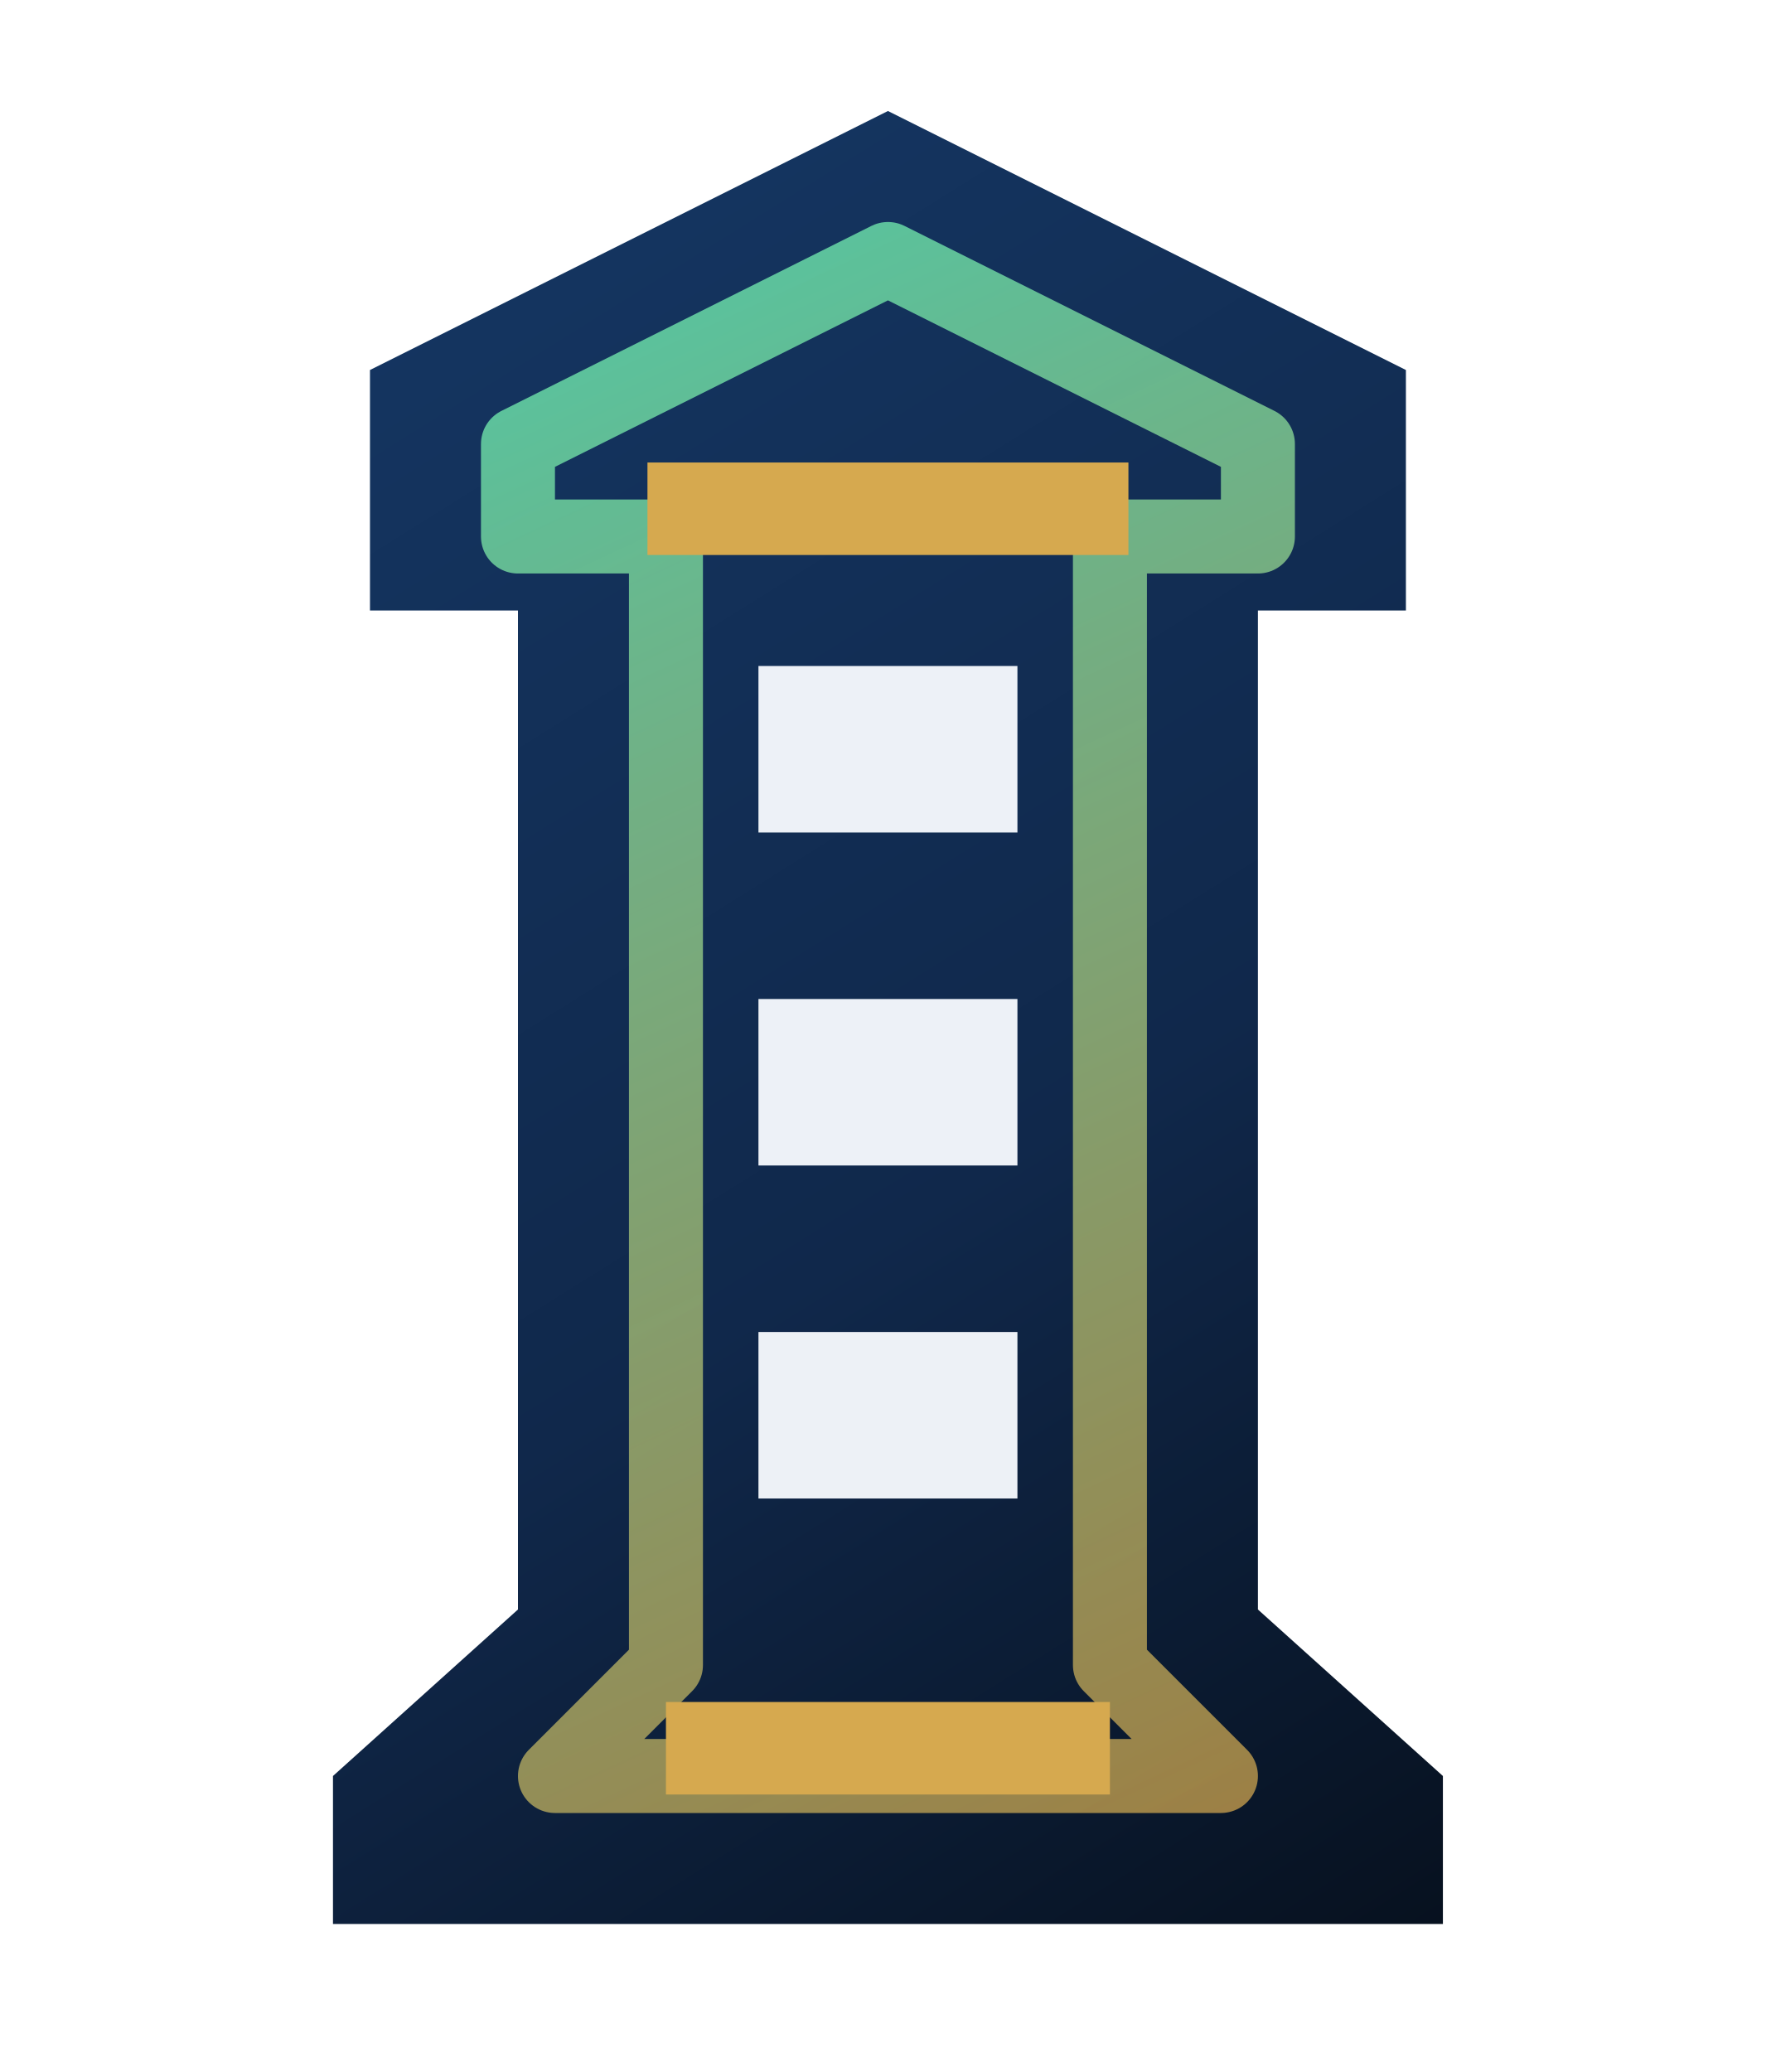
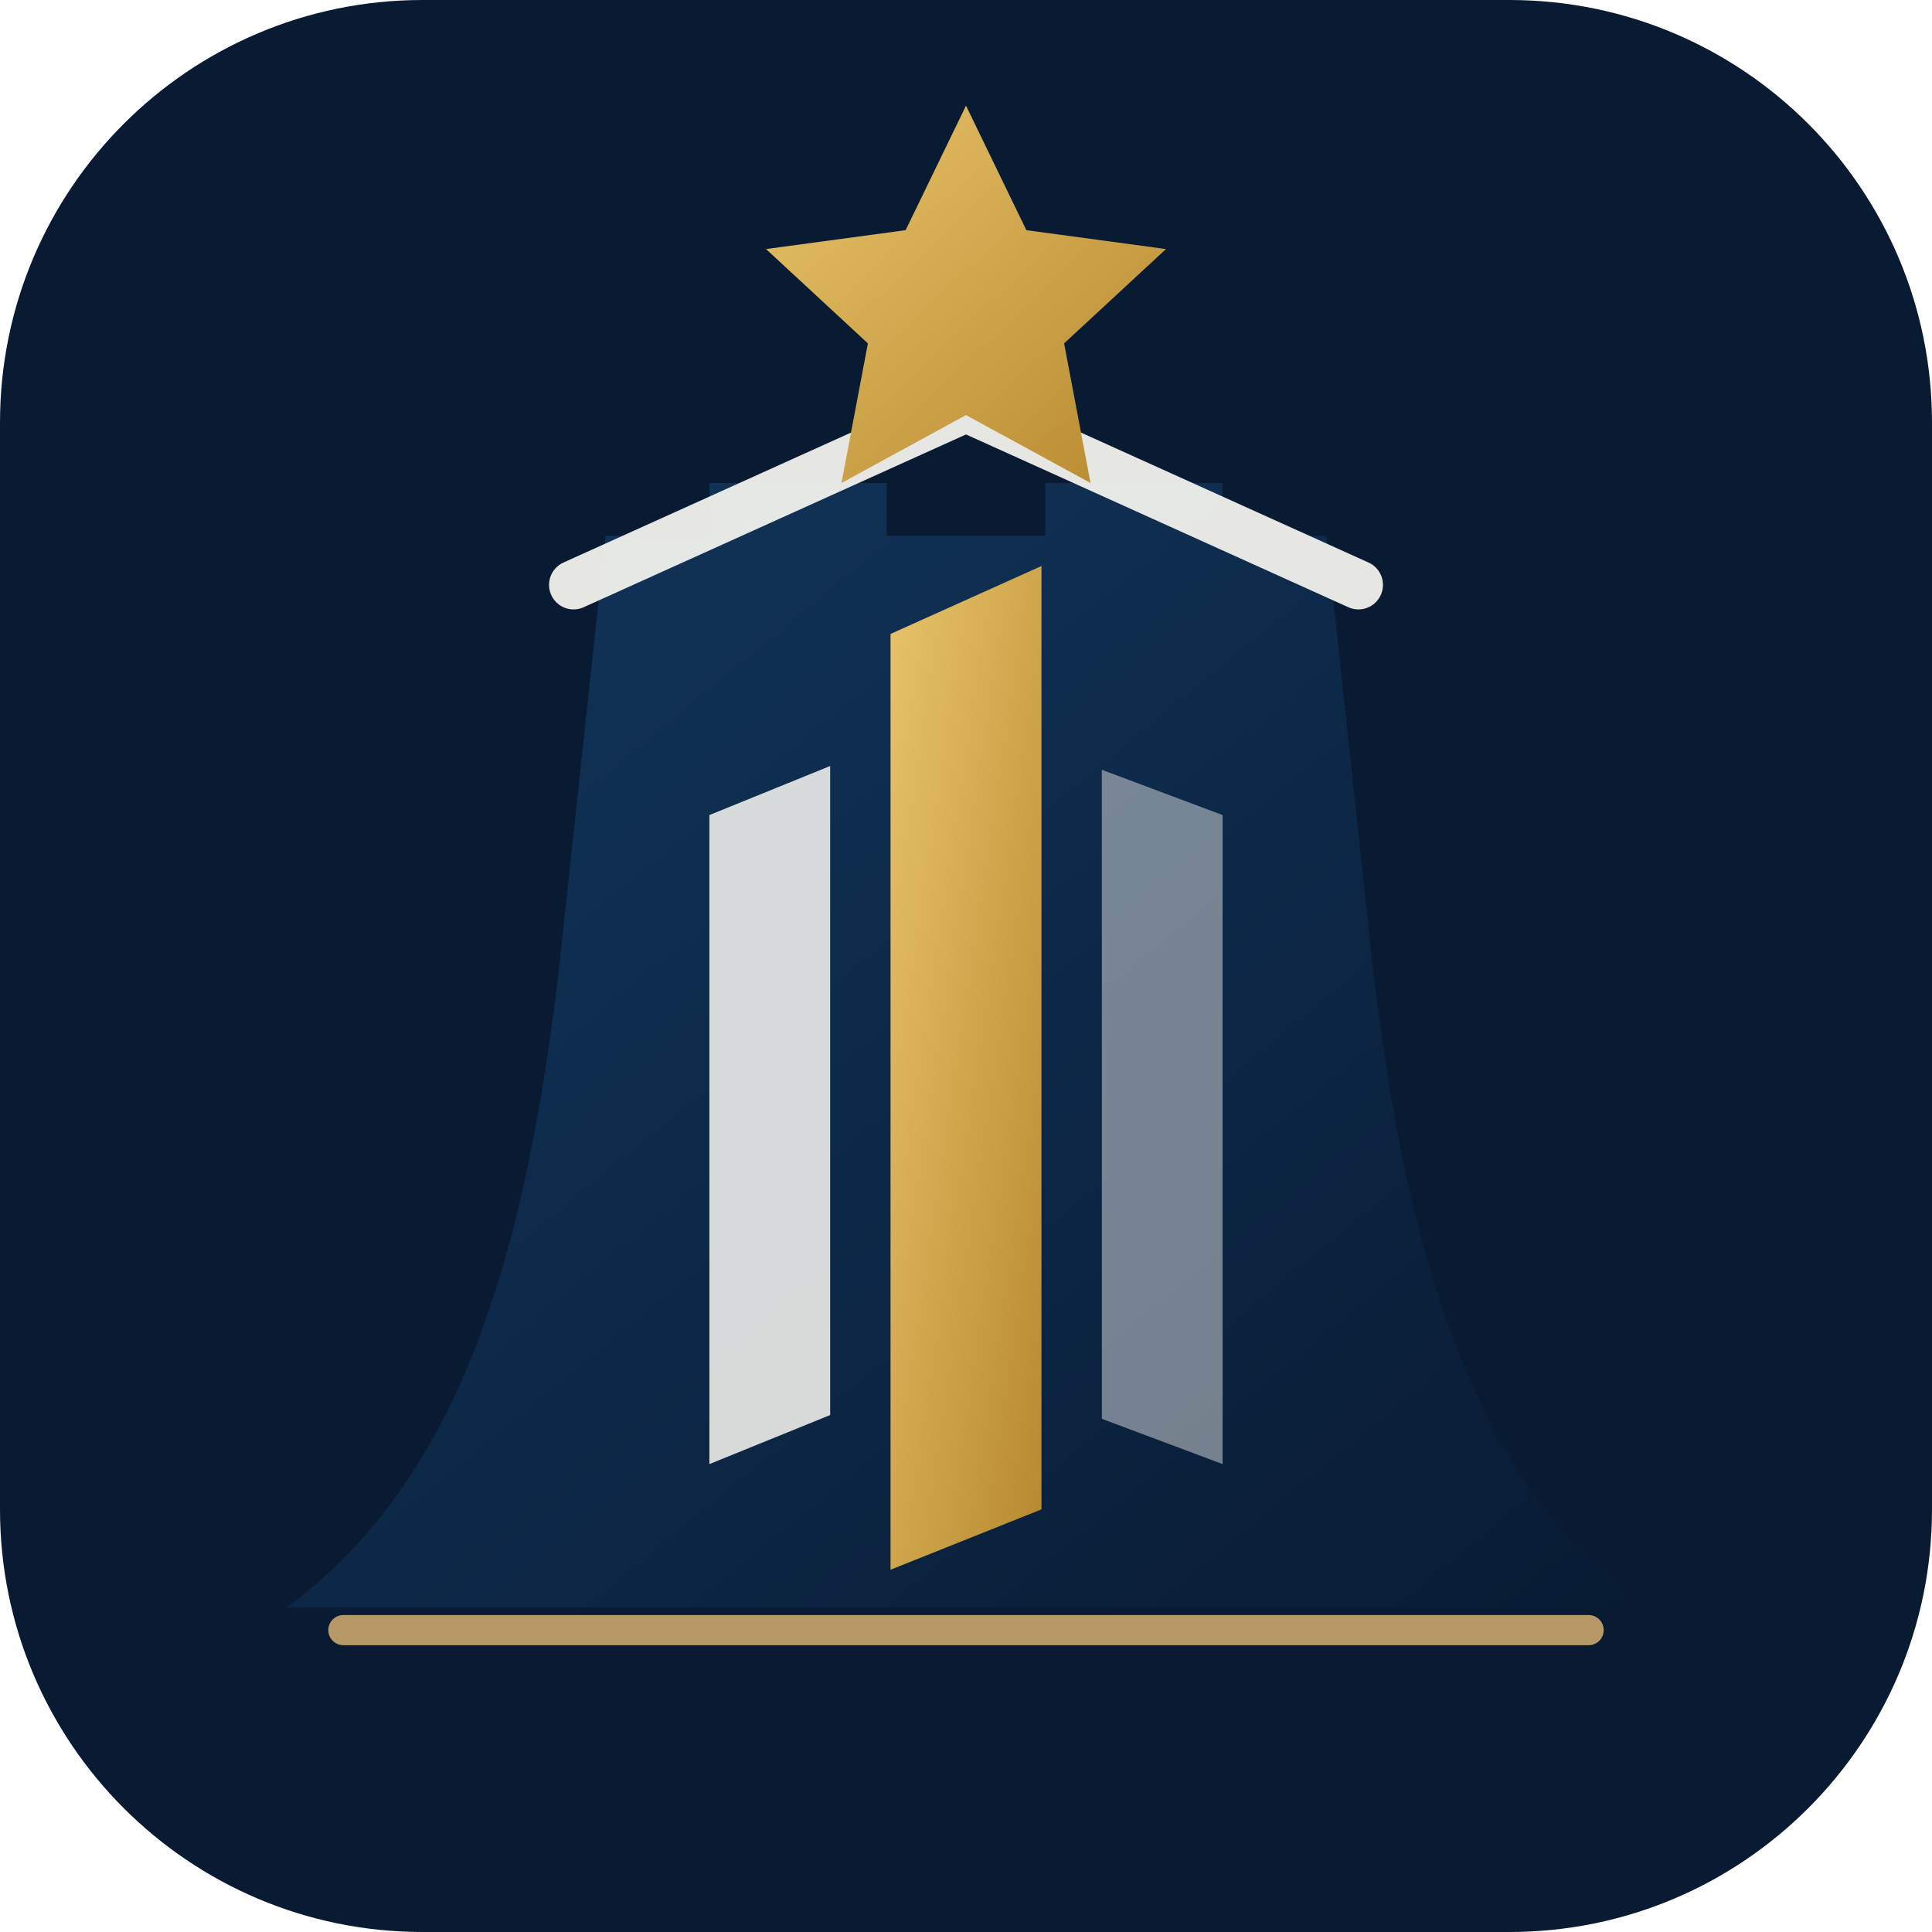
- <svg xmlns="http://www.w3.org/2000/svg" viewBox="0 0 96 112" role="img" aria-labelledby="title desc">
+ <svg xmlns="http://www.w3.org/2000/svg" width="512" height="512" viewBox="0 0 512 512" fill="none">
  <defs>
-     <linearGradient id="towerFace" x1="18" y1="8" x2="78" y2="104" gradientUnits="userSpaceOnUse">
-       <stop offset="0" stop-color="#153764" />
-       <stop offset="0.58" stop-color="#10284b" />
-       <stop offset="1" stop-color="#07111f" />
+     <linearGradient id="towerGold" x1="0" y1="0" x2="1" y2="1">
+       <stop offset="0%" stop-color="#E7C36A" />
+       <stop offset="100%" stop-color="#B8892F" />
    </linearGradient>
-     <linearGradient id="towerAccent" x1="29" y1="14" x2="68" y2="98" gradientUnits="userSpaceOnUse">
-       <stop offset="0" stop-color="#5dd6a9" stop-opacity="0.9" />
-       <stop offset="1" stop-color="#d6a94f" stop-opacity="0.72" />
+     <linearGradient id="towerNavy" x1="0" y1="0" x2="1" y2="1">
+       <stop offset="0%" stop-color="#12365C" />
+       <stop offset="100%" stop-color="#081B33" />
    </linearGradient>
  </defs>
-   <path fill="url(#towerFace)" d="M48 6 76 20v13h-8v54l10 9v8H18v-8l10-9V33h-8V20z" />
-   <path fill="none" stroke="url(#towerAccent)" stroke-width="4" stroke-linejoin="round" d="M48 14 68 24v5h-8v61l6 6H30l6-6V29h-8v-5z" />
-   <path fill="#f8fbff" fill-opacity="0.95" d="M41 36h14v9H41zm0 18h14v9H41zm0 18h14v9H41z" />
-   <path fill="#d6a94f" d="M35 25h26v5H35zm1 67h24v5H36z" />
+   <rect width="512" height="512" rx="112" fill="#081B33" />
+   <path d="M76 426 C122 392 139 333 148 258 L162 128 H350 L364 258 C373 333 390 392 436 426 H76Z" fill="url(#towerNavy)" />
+   <path d="M126 128 L154 78 H358 L386 128 H126Z" fill="#081B33" />
+   <rect x="146" y="72" width="42" height="70" fill="#081B33" />
+   <rect x="235" y="72" width="42" height="70" fill="#081B33" />
+   <rect x="324" y="72" width="42" height="70" fill="#081B33" />
+   <path d="M152 155 L256 108 L360 155" stroke="#F8F7F2" stroke-width="13" stroke-linecap="round" stroke-linejoin="round" opacity=".92" />
+   <path d="M236 168 L276 150 L276 400 L236 416 Z" fill="url(#towerGold)" />
+   <path d="M188 216 L220 203 L220 375 L188 388 Z" fill="#F8F7F2" opacity=".86" />
+   <path d="M292 204 L324 216 L324 388 L292 376 Z" fill="#F8F7F2" opacity=".45" />
+   <polygon points="256,28 272,61 309,66 282,91 289,128 256,110 223,128 230,91 203,66 240,61" fill="url(#towerGold)" />
+   <path d="M91 432 H421" stroke="#C9A66B" stroke-width="8" stroke-linecap="round" opacity=".9" />
</svg>
